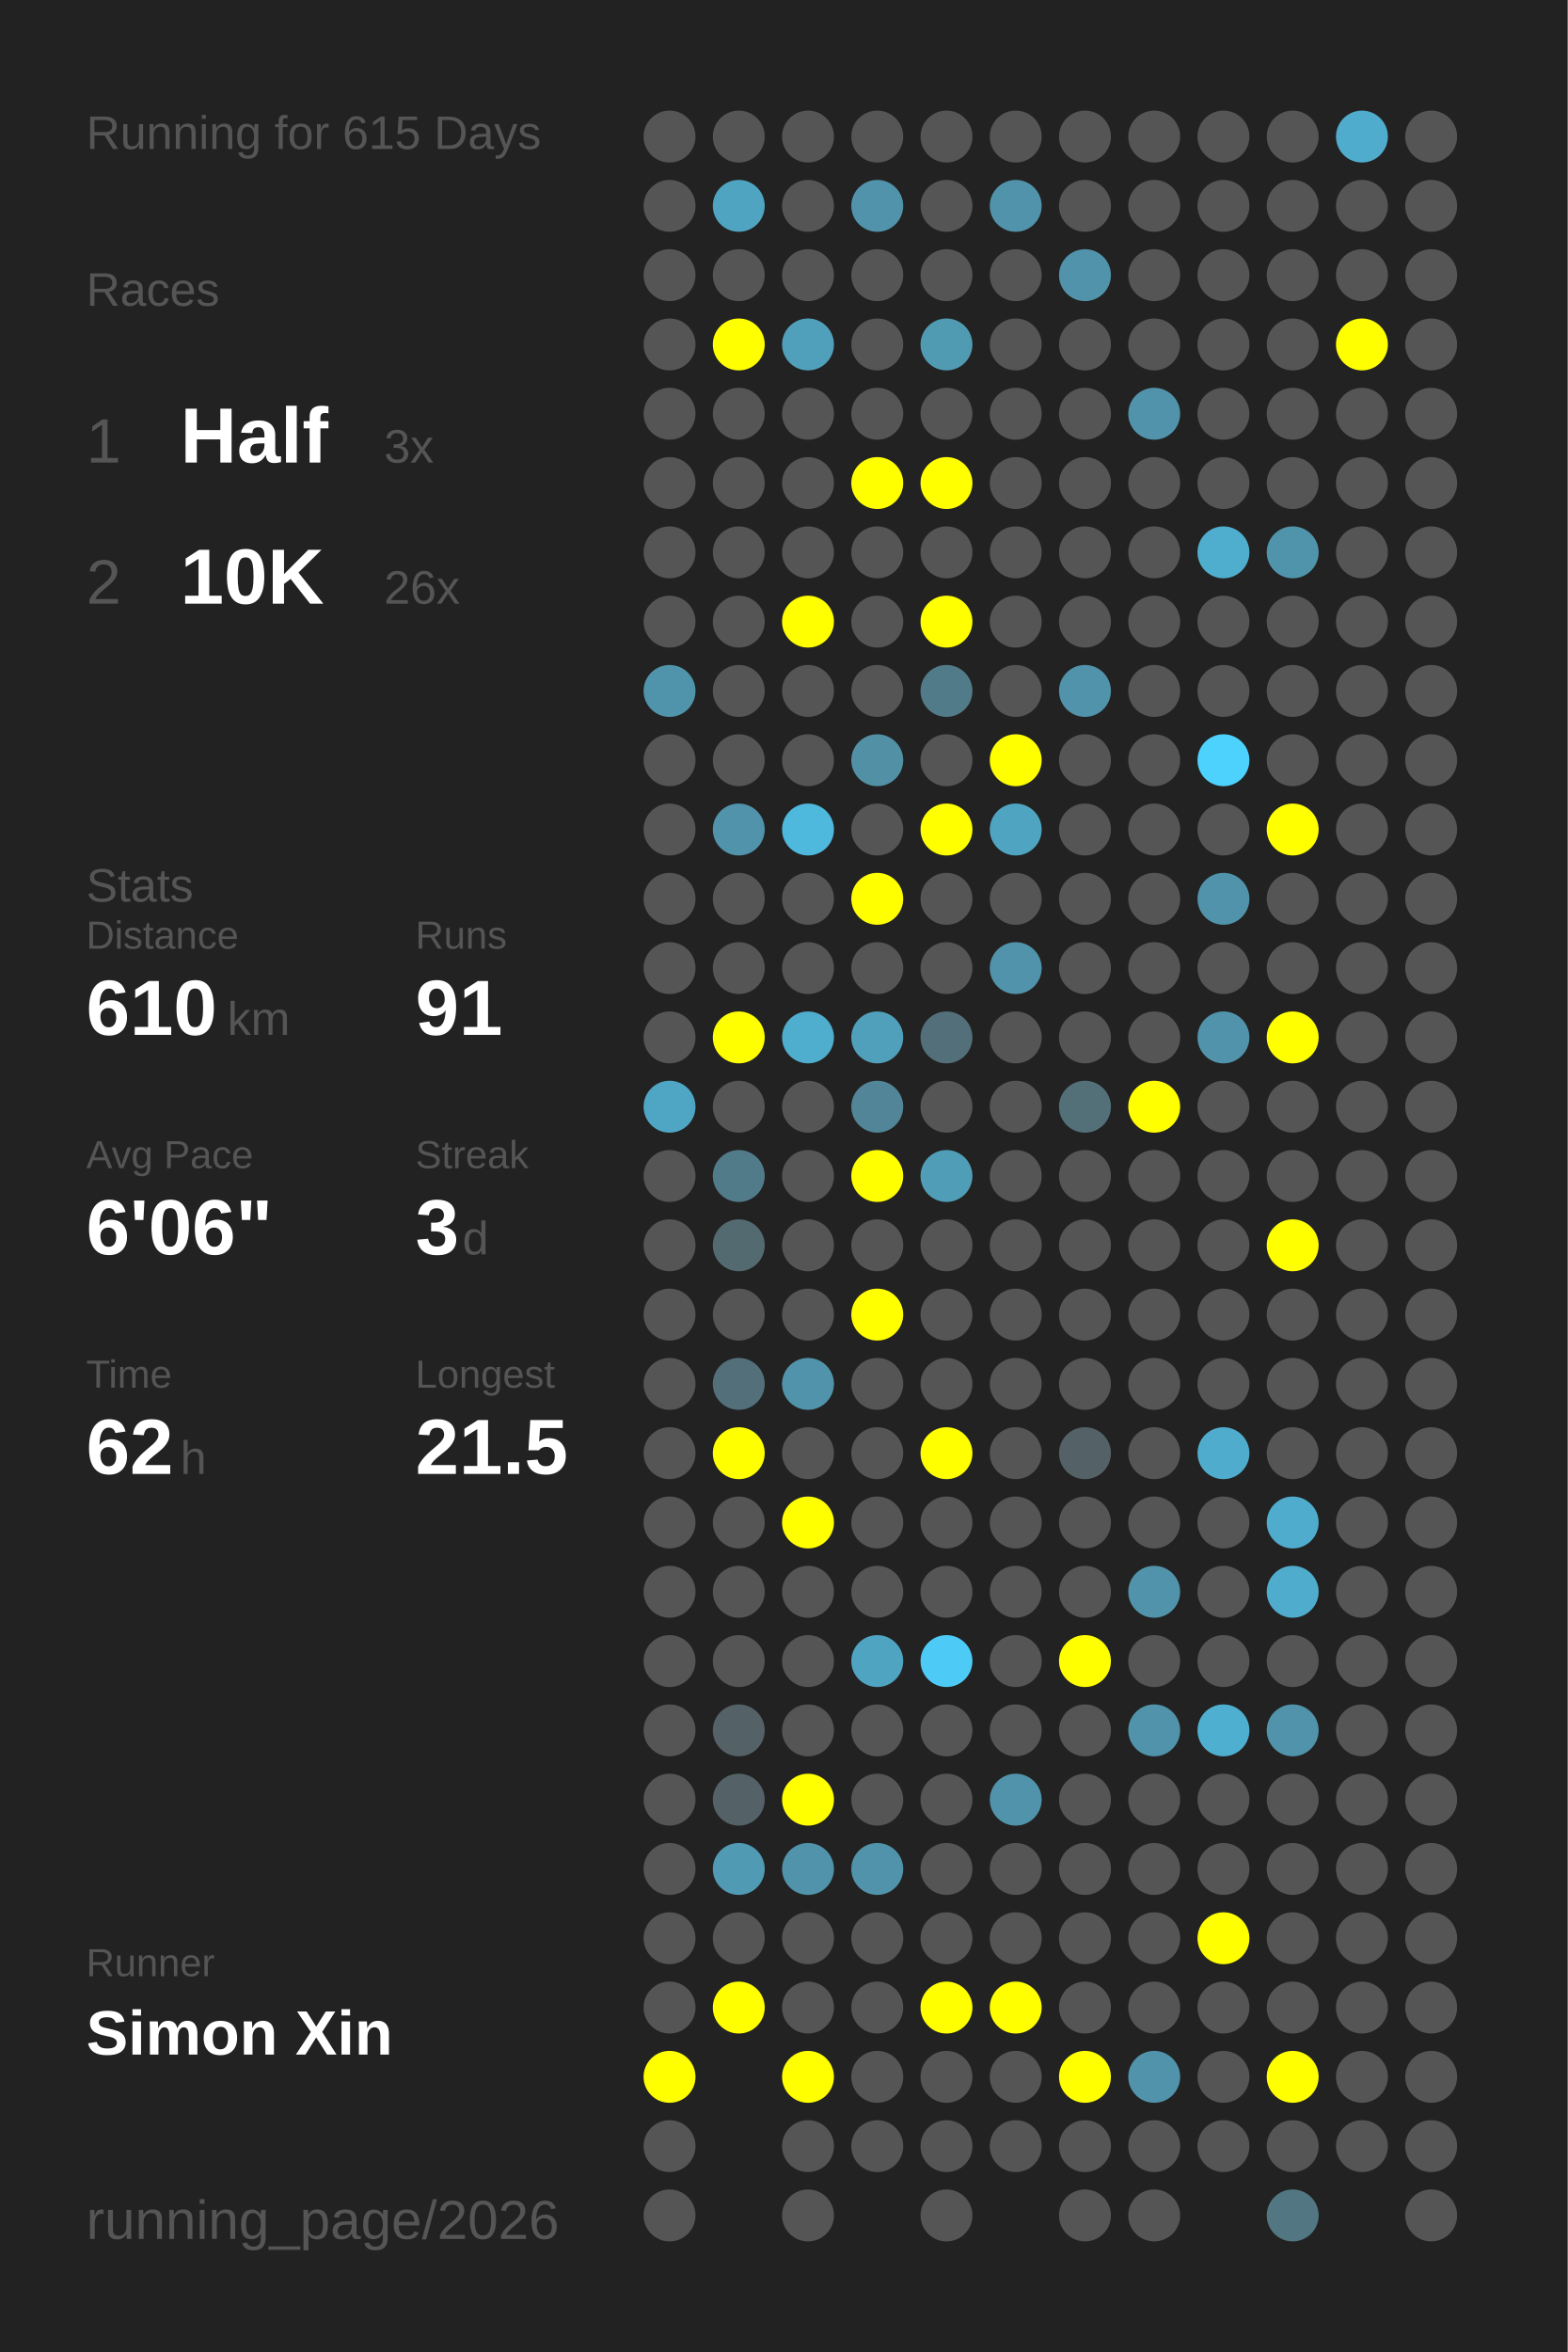
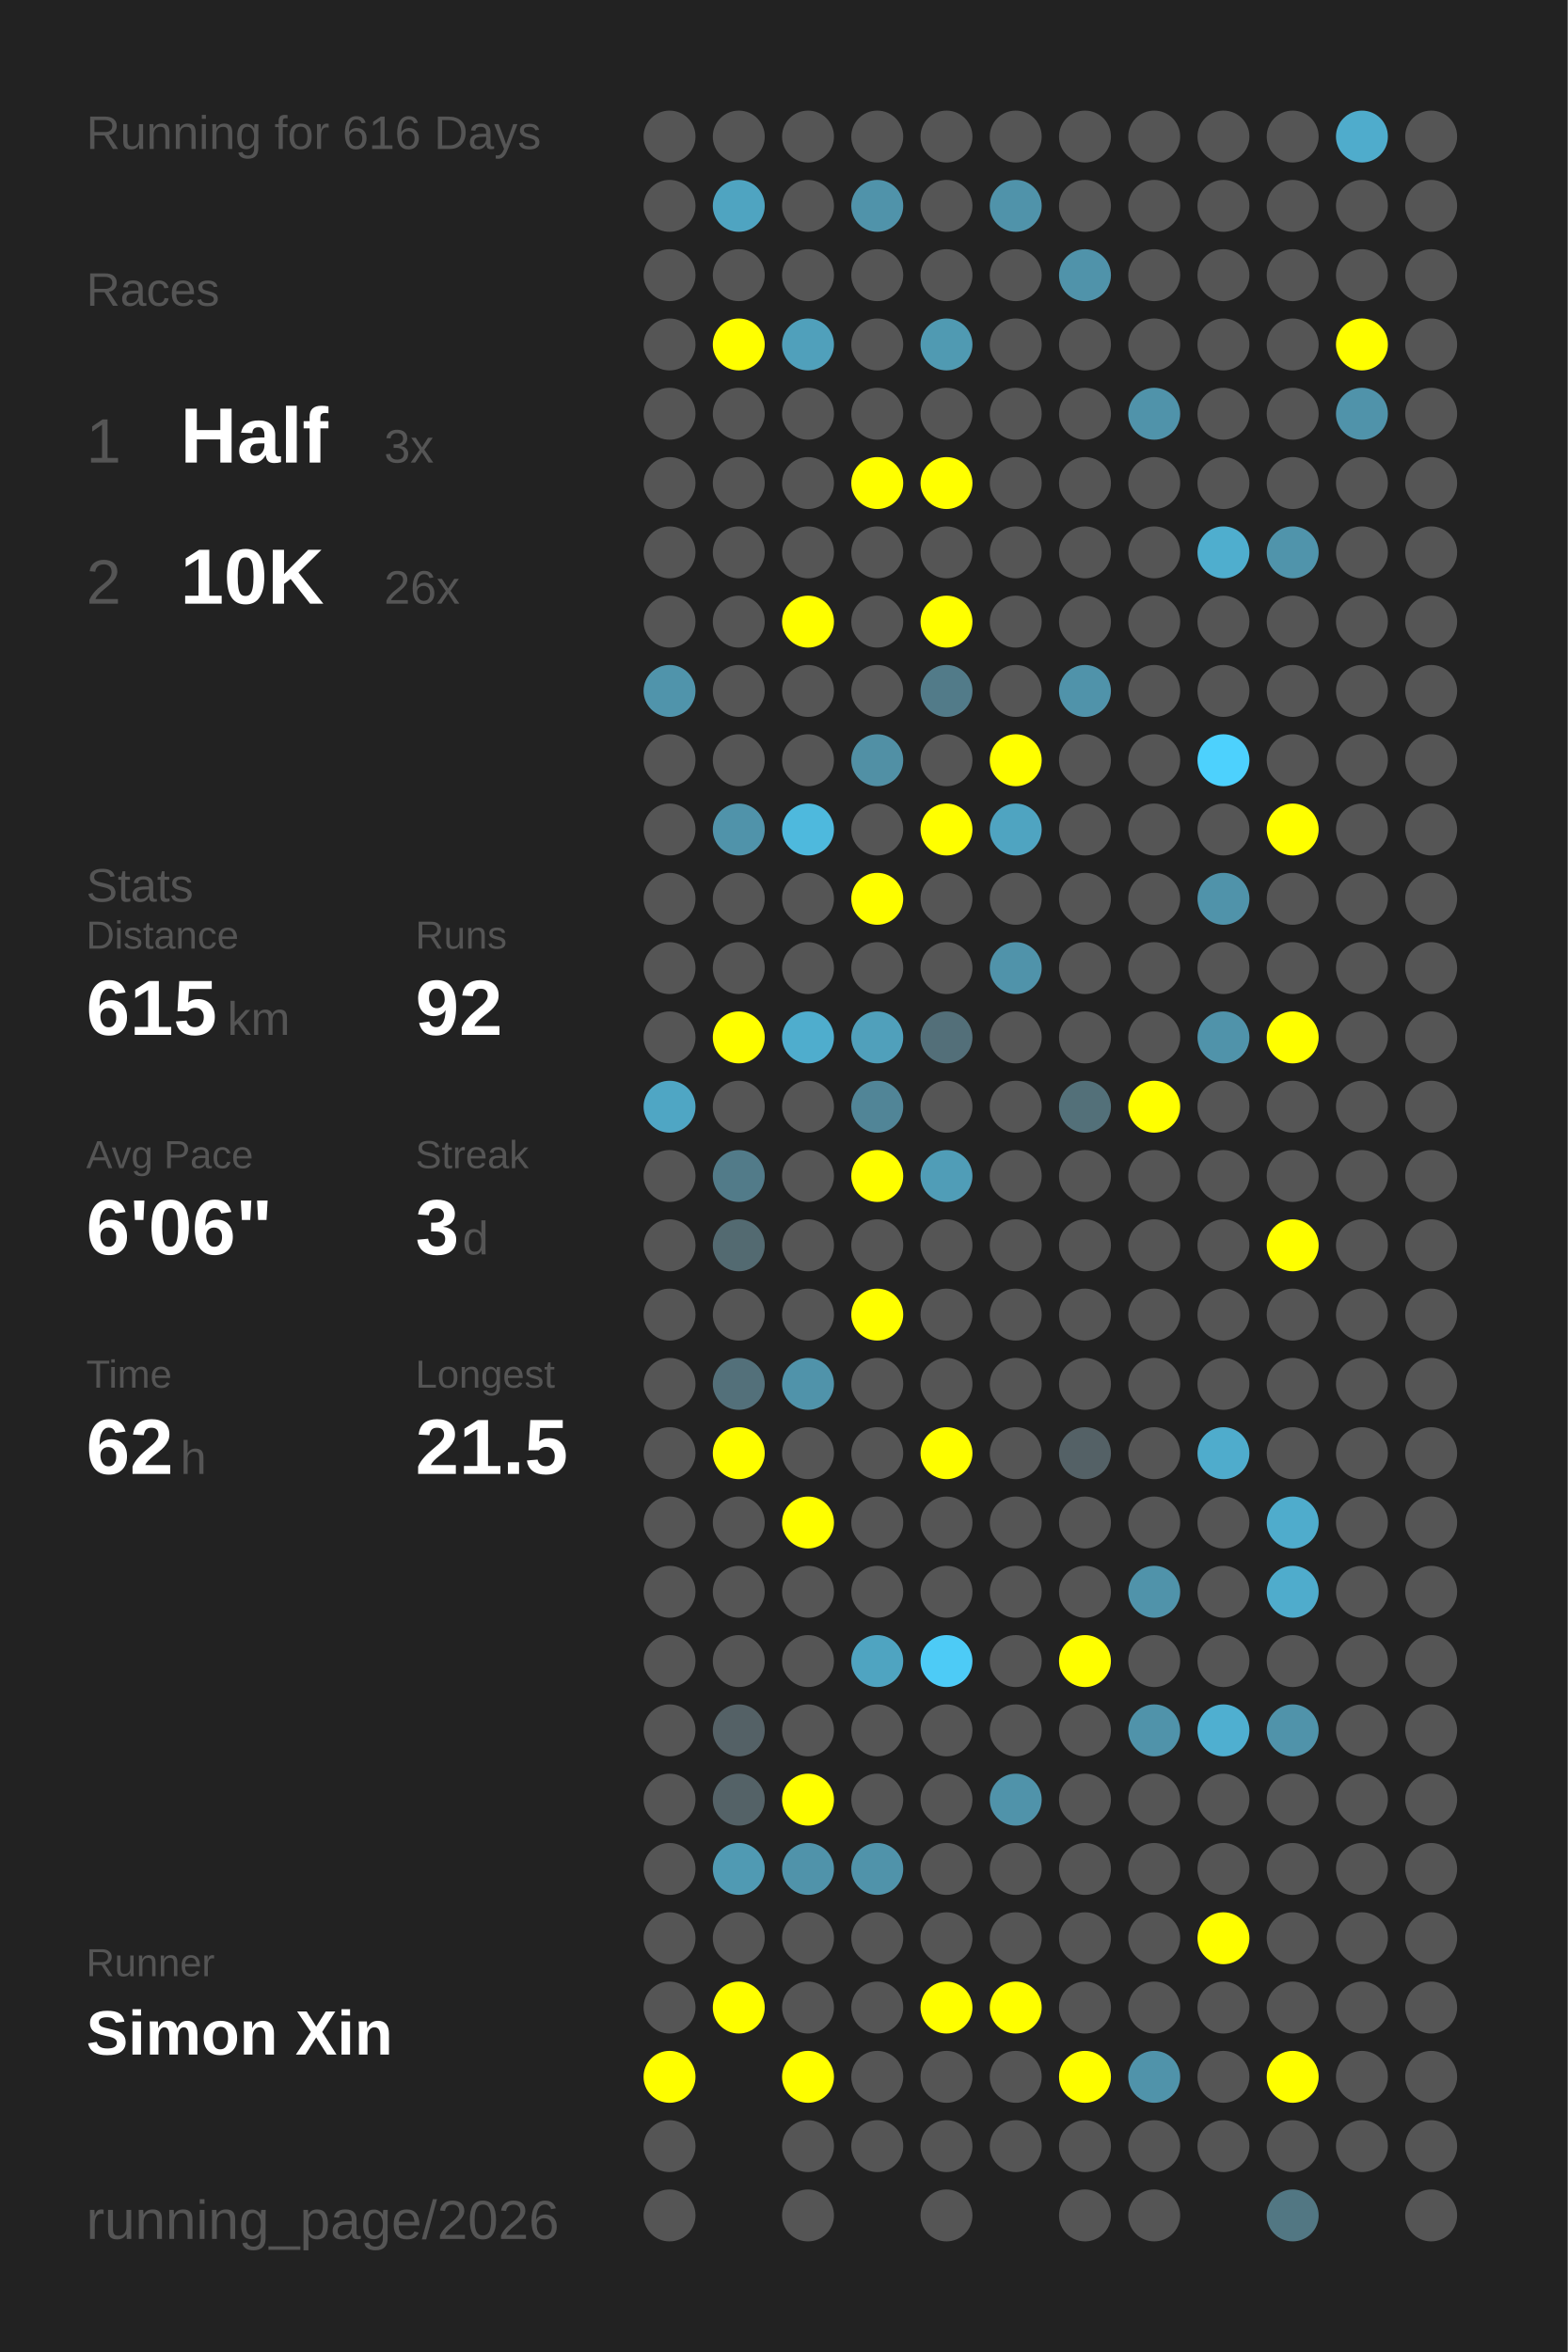
<svg xmlns="http://www.w3.org/2000/svg" baseProfile="full" height="300mm" version="1.1" viewBox="0,0,200,300" width="200mm">
  <defs />
  <rect fill="#222222" height="300" width="200" x="0" y="0" />
-   <text fill="#555555" style="font-size:6px; font-family:Arial;" x="11" y="19">Running for 615 Days</text>
+   <text fill="#555555" style="font-size:6px; font-family:Arial;" x="11" y="19">Running for 616 Days</text>
  <text fill="#555555" style="font-size:6px; font-family:Arial;" x="11" y="39">Races</text>
  <text fill="#555555" style="font-size:8px; font-family:Arial;" x="11" y="59">1</text>
  <text fill="#FFFFFF" style="font-size:10px; font-family:Arial; font-weight:bold;" x="23" y="59">Half</text>
  <text fill="#555555" style="font-size:6px; font-family:Arial;" x="49" y="59">3x</text>
  <text fill="#555555" style="font-size:8px; font-family:Arial;" x="11" y="77">2</text>
  <text fill="#FFFFFF" style="font-size:10px; font-family:Arial; font-weight:bold;" x="23" y="77">10K</text>
  <text fill="#555555" style="font-size:6px; font-family:Arial;" x="49" y="77">26x</text>
  <text fill="#555555" style="font-size:6px; font-family:Arial;" x="11" y="115">Stats</text>
  <text fill="#555555" style="font-size:5px; font-family:Arial;" x="11" y="121">Distance</text>
-   <text fill="#FFFFFF" style="font-size:10px; font-family:Arial; font-weight:bold;" x="11" y="132">610</text>
+   <text fill="#FFFFFF" style="font-size:10px; font-family:Arial; font-weight:bold;" x="11" y="132">615</text>
  <text fill="#555555" style="font-size:6px; font-family:Arial;" x="29" y="132">km</text>
  <text fill="#555555" style="font-size:5px; font-family:Arial;" x="53" y="121">Runs</text>
-   <text fill="#FFFFFF" style="font-size:10px; font-family:Arial; font-weight:bold;" x="53" y="132">91</text>
+   <text fill="#FFFFFF" style="font-size:10px; font-family:Arial; font-weight:bold;" x="53" y="132">92</text>
  <text fill="#555555" style="font-size:5px; font-family:Arial;" x="11" y="149">Avg Pace</text>
  <text fill="#FFFFFF" style="font-size:10px; font-family:Arial; font-weight:bold;" x="11" y="160">6'06"</text>
  <text fill="#555555" style="font-size:5px; font-family:Arial;" x="53" y="149">Streak</text>
  <text fill="#FFFFFF" style="font-size:10px; font-family:Arial; font-weight:bold;" x="53" y="160">3</text>
  <text fill="#555555" style="font-size:6px; font-family:Arial;" x="59" y="160">d</text>
  <text fill="#555555" style="font-size:5px; font-family:Arial;" x="11" y="177">Time</text>
  <text fill="#FFFFFF" style="font-size:10px; font-family:Arial; font-weight:bold;" x="11" y="188">62</text>
  <text fill="#555555" style="font-size:6px; font-family:Arial;" x="23" y="188">h</text>
  <text fill="#555555" style="font-size:5px; font-family:Arial;" x="53" y="177">Longest</text>
  <text fill="#FFFFFF" style="font-size:10px; font-family:Arial; font-weight:bold;" x="53" y="188">21.5</text>
  <text fill="#555555" style="font-size:5px; font-family:Arial;" x="11" y="252.065">Runner</text>
  <text fill="#FFFFFF" style="font-size:8px; font-family:Arial; font-weight:bold;" x="11" y="262.065">Simon Xin</text>
  <text fill="#555555" style="font-size:7px; font-family:Arial;" x="11" y="285.581">running_page/2026</text>
  <circle cx="85.417" cy="17.419" fill="#555555" r="3.312" />
  <circle cx="85.417" cy="26.258" fill="#555555" r="3.312" />
  <circle cx="85.417" cy="35.097" fill="#555555" r="3.312" />
  <circle cx="85.417" cy="43.935" fill="#555555" r="3.312" />
  <circle cx="85.417" cy="52.774" fill="#555555" r="3.312" />
  <circle cx="85.417" cy="61.613" fill="#555555" r="3.312" />
  <circle cx="85.417" cy="70.452" fill="#555555" r="3.312" />
  <circle cx="85.417" cy="79.29" fill="#555555" r="3.312" />
  <circle cx="85.417" cy="88.129" fill="#5094ab" r="3.312" />
  <circle cx="85.417" cy="96.968" fill="#555555" r="3.312" />
  <circle cx="85.417" cy="105.806" fill="#555555" r="3.312" />
  <circle cx="85.417" cy="114.645" fill="#555555" r="3.312" />
  <circle cx="85.417" cy="123.484" fill="#555555" r="3.312" />
  <circle cx="85.417" cy="132.323" fill="#555555" r="3.312" />
  <circle cx="85.417" cy="141.161" fill="#4fa6c4" r="3.312" />
  <circle cx="85.417" cy="150" fill="#555555" r="3.312" />
  <circle cx="85.417" cy="158.839" fill="#555555" r="3.312" />
  <circle cx="85.417" cy="167.677" fill="#555555" r="3.312" />
  <circle cx="85.417" cy="176.516" fill="#555555" r="3.312" />
  <circle cx="85.417" cy="185.355" fill="#555555" r="3.312" />
  <circle cx="85.417" cy="194.194" fill="#555555" r="3.312" />
  <circle cx="85.417" cy="203.032" fill="#555555" r="3.312" />
  <circle cx="85.417" cy="211.871" fill="#555555" r="3.312" />
  <circle cx="85.417" cy="220.71" fill="#555555" r="3.312" />
  <circle cx="85.417" cy="229.548" fill="#555555" r="3.312" />
  <circle cx="85.417" cy="238.387" fill="#555555" r="3.312" />
  <circle cx="85.417" cy="247.226" fill="#555555" r="3.312" />
  <circle cx="85.417" cy="256.065" fill="#555555" r="3.312" />
  <circle cx="85.417" cy="264.903" fill="#FFFF00" r="3.312" />
  <circle cx="85.417" cy="273.742" fill="#555555" r="3.312" />
  <circle cx="85.417" cy="282.581" fill="#555555" r="3.312" />
  <circle cx="94.25" cy="17.419" fill="#555555" r="3.312" />
  <circle cx="94.25" cy="26.258" fill="#4fa4c1" r="3.312" />
  <circle cx="94.25" cy="35.097" fill="#555555" r="3.312" />
  <circle cx="94.25" cy="43.935" fill="#FFFF00" r="3.312" />
  <circle cx="94.25" cy="52.774" fill="#555555" r="3.312" />
  <circle cx="94.25" cy="61.613" fill="#555555" r="3.312" />
  <circle cx="94.25" cy="70.452" fill="#555555" r="3.312" />
  <circle cx="94.25" cy="79.29" fill="#555555" r="3.312" />
  <circle cx="94.25" cy="88.129" fill="#555555" r="3.312" />
  <circle cx="94.25" cy="96.968" fill="#555555" r="3.312" />
  <circle cx="94.25" cy="105.806" fill="#5093aa" r="3.312" />
  <circle cx="94.25" cy="114.645" fill="#555555" r="3.312" />
  <circle cx="94.25" cy="123.484" fill="#555555" r="3.312" />
  <circle cx="94.25" cy="132.323" fill="#FFFF00" r="3.312" />
  <circle cx="94.25" cy="141.161" fill="#555555" r="3.312" />
  <circle cx="94.25" cy="150" fill="#527b89" r="3.312" />
  <circle cx="94.25" cy="158.839" fill="#536a71" r="3.312" />
  <circle cx="94.25" cy="167.677" fill="#555555" r="3.312" />
  <circle cx="94.25" cy="176.516" fill="#53707a" r="3.312" />
  <circle cx="94.25" cy="185.355" fill="#FFFF00" r="3.312" />
  <circle cx="94.25" cy="194.194" fill="#555555" r="3.312" />
  <circle cx="94.25" cy="203.032" fill="#555555" r="3.312" />
  <circle cx="94.25" cy="211.871" fill="#555555" r="3.312" />
  <circle cx="94.25" cy="220.71" fill="#546166" r="3.312" />
  <circle cx="94.25" cy="229.548" fill="#546267" r="3.312" />
  <circle cx="94.25" cy="238.387" fill="#509ab3" r="3.312" />
  <circle cx="94.25" cy="247.226" fill="#555555" r="3.312" />
  <circle cx="94.25" cy="256.065" fill="#FFFF00" r="3.312" />
  <circle cx="103.083" cy="17.419" fill="#555555" r="3.312" />
  <circle cx="103.083" cy="26.258" fill="#555555" r="3.312" />
  <circle cx="103.083" cy="35.097" fill="#555555" r="3.312" />
  <circle cx="103.083" cy="43.935" fill="#50a0bb" r="3.312" />
  <circle cx="103.083" cy="52.774" fill="#555555" r="3.312" />
  <circle cx="103.083" cy="61.613" fill="#555555" r="3.312" />
  <circle cx="103.083" cy="70.452" fill="#555555" r="3.312" />
  <circle cx="103.083" cy="79.29" fill="#FFFF00" r="3.312" />
  <circle cx="103.083" cy="88.129" fill="#555555" r="3.312" />
  <circle cx="103.083" cy="96.968" fill="#555555" r="3.312" />
  <circle cx="103.083" cy="105.806" fill="#4eb9dd" r="3.312" />
  <circle cx="103.083" cy="114.645" fill="#555555" r="3.312" />
  <circle cx="103.083" cy="123.484" fill="#555555" r="3.312" />
  <circle cx="103.083" cy="132.323" fill="#4fadcd" r="3.312" />
  <circle cx="103.083" cy="141.161" fill="#555555" r="3.312" />
  <circle cx="103.083" cy="150" fill="#555555" r="3.312" />
  <circle cx="103.083" cy="158.839" fill="#555555" r="3.312" />
  <circle cx="103.083" cy="167.677" fill="#555555" r="3.312" />
  <circle cx="103.083" cy="176.516" fill="#5093aa" r="3.312" />
  <circle cx="103.083" cy="185.355" fill="#555555" r="3.312" />
  <circle cx="103.083" cy="194.194" fill="#FFFF00" r="3.312" />
  <circle cx="103.083" cy="203.032" fill="#555555" r="3.312" />
  <circle cx="103.083" cy="211.871" fill="#555555" r="3.312" />
  <circle cx="103.083" cy="220.71" fill="#555555" r="3.312" />
  <circle cx="103.083" cy="229.548" fill="#FFFF00" r="3.312" />
  <circle cx="103.083" cy="238.387" fill="#5093aa" r="3.312" />
  <circle cx="103.083" cy="247.226" fill="#555555" r="3.312" />
  <circle cx="103.083" cy="256.065" fill="#555555" r="3.312" />
  <circle cx="103.083" cy="264.903" fill="#FFFF00" r="3.312" />
  <circle cx="103.083" cy="273.742" fill="#555555" r="3.312" />
  <circle cx="103.083" cy="282.581" fill="#555555" r="3.312" />
  <circle cx="111.917" cy="17.419" fill="#555555" r="3.312" />
  <circle cx="111.917" cy="26.258" fill="#5093aa" r="3.312" />
  <circle cx="111.917" cy="35.097" fill="#555555" r="3.312" />
  <circle cx="111.917" cy="43.935" fill="#555555" r="3.312" />
  <circle cx="111.917" cy="52.774" fill="#555555" r="3.312" />
  <circle cx="111.917" cy="61.613" fill="#FFFF00" r="3.312" />
  <circle cx="111.917" cy="70.452" fill="#555555" r="3.312" />
  <circle cx="111.917" cy="79.29" fill="#555555" r="3.312" />
  <circle cx="111.917" cy="88.129" fill="#555555" r="3.312" />
  <circle cx="111.917" cy="96.968" fill="#5190a5" r="3.312" />
  <circle cx="111.917" cy="105.806" fill="#555555" r="3.312" />
  <circle cx="111.917" cy="114.645" fill="#FFFF00" r="3.312" />
  <circle cx="111.917" cy="123.484" fill="#555555" r="3.312" />
  <circle cx="111.917" cy="132.323" fill="#50a0bb" r="3.312" />
  <circle cx="111.917" cy="141.161" fill="#518597" r="3.312" />
  <circle cx="111.917" cy="150" fill="#FFFF00" r="3.312" />
  <circle cx="111.917" cy="158.839" fill="#555555" r="3.312" />
  <circle cx="111.917" cy="167.677" fill="#FFFF00" r="3.312" />
  <circle cx="111.917" cy="176.516" fill="#555555" r="3.312" />
  <circle cx="111.917" cy="185.355" fill="#555555" r="3.312" />
  <circle cx="111.917" cy="194.194" fill="#555555" r="3.312" />
  <circle cx="111.917" cy="203.032" fill="#555555" r="3.312" />
  <circle cx="111.917" cy="211.871" fill="#4fa4c1" r="3.312" />
  <circle cx="111.917" cy="220.71" fill="#555555" r="3.312" />
  <circle cx="111.917" cy="229.548" fill="#555555" r="3.312" />
  <circle cx="111.917" cy="238.387" fill="#5093aa" r="3.312" />
  <circle cx="111.917" cy="247.226" fill="#555555" r="3.312" />
  <circle cx="111.917" cy="256.065" fill="#555555" r="3.312" />
  <circle cx="111.917" cy="264.903" fill="#555555" r="3.312" />
  <circle cx="111.917" cy="273.742" fill="#555555" r="3.312" />
  <circle cx="120.75" cy="17.419" fill="#555555" r="3.312" />
  <circle cx="120.75" cy="26.258" fill="#555555" r="3.312" />
  <circle cx="120.75" cy="35.097" fill="#555555" r="3.312" />
  <circle cx="120.75" cy="43.935" fill="#509ab2" r="3.312" />
  <circle cx="120.75" cy="52.774" fill="#555555" r="3.312" />
  <circle cx="120.75" cy="61.613" fill="#FFFF00" r="3.312" />
  <circle cx="120.75" cy="70.452" fill="#555555" r="3.312" />
  <circle cx="120.75" cy="79.29" fill="#FFFF00" r="3.312" />
  <circle cx="120.75" cy="88.129" fill="#527b89" r="3.312" />
  <circle cx="120.75" cy="96.968" fill="#555555" r="3.312" />
  <circle cx="120.75" cy="105.806" fill="#FFFF00" r="3.312" />
  <circle cx="120.75" cy="114.645" fill="#555555" r="3.312" />
  <circle cx="120.75" cy="123.484" fill="#555555" r="3.312" />
  <circle cx="120.75" cy="132.323" fill="#536f79" r="3.312" />
  <circle cx="120.75" cy="141.161" fill="#555555" r="3.312" />
  <circle cx="120.75" cy="150" fill="#509db7" r="3.312" />
  <circle cx="120.75" cy="158.839" fill="#555555" r="3.312" />
  <circle cx="120.75" cy="167.677" fill="#555555" r="3.312" />
  <circle cx="120.75" cy="176.516" fill="#555555" r="3.312" />
  <circle cx="120.75" cy="185.355" fill="#FFFF00" r="3.312" />
  <circle cx="120.75" cy="194.194" fill="#555555" r="3.312" />
  <circle cx="120.75" cy="203.032" fill="#555555" r="3.312" />
  <circle cx="120.75" cy="211.871" fill="#4dcbf6" r="3.312" />
  <circle cx="120.75" cy="220.71" fill="#555555" r="3.312" />
  <circle cx="120.75" cy="229.548" fill="#555555" r="3.312" />
  <circle cx="120.75" cy="238.387" fill="#555555" r="3.312" />
  <circle cx="120.75" cy="247.226" fill="#555555" r="3.312" />
  <circle cx="120.75" cy="256.065" fill="#FFFF00" r="3.312" />
  <circle cx="120.75" cy="264.903" fill="#555555" r="3.312" />
  <circle cx="120.75" cy="273.742" fill="#555555" r="3.312" />
  <circle cx="120.75" cy="282.581" fill="#555555" r="3.312" />
  <circle cx="129.583" cy="17.419" fill="#555555" r="3.312" />
  <circle cx="129.583" cy="26.258" fill="#5093aa" r="3.312" />
  <circle cx="129.583" cy="35.097" fill="#555555" r="3.312" />
  <circle cx="129.583" cy="43.935" fill="#555555" r="3.312" />
  <circle cx="129.583" cy="52.774" fill="#555555" r="3.312" />
  <circle cx="129.583" cy="61.613" fill="#555555" r="3.312" />
  <circle cx="129.583" cy="70.452" fill="#555555" r="3.312" />
  <circle cx="129.583" cy="79.29" fill="#555555" r="3.312" />
  <circle cx="129.583" cy="88.129" fill="#555555" r="3.312" />
  <circle cx="129.583" cy="96.968" fill="#FFFF00" r="3.312" />
  <circle cx="129.583" cy="105.806" fill="#4fa4c1" r="3.312" />
  <circle cx="129.583" cy="114.645" fill="#555555" r="3.312" />
  <circle cx="129.583" cy="123.484" fill="#5093aa" r="3.312" />
  <circle cx="129.583" cy="132.323" fill="#555555" r="3.312" />
  <circle cx="129.583" cy="141.161" fill="#555555" r="3.312" />
  <circle cx="129.583" cy="150" fill="#555555" r="3.312" />
  <circle cx="129.583" cy="158.839" fill="#555555" r="3.312" />
  <circle cx="129.583" cy="167.677" fill="#555555" r="3.312" />
  <circle cx="129.583" cy="176.516" fill="#555555" r="3.312" />
  <circle cx="129.583" cy="185.355" fill="#555555" r="3.312" />
  <circle cx="129.583" cy="194.194" fill="#555555" r="3.312" />
  <circle cx="129.583" cy="203.032" fill="#555555" r="3.312" />
  <circle cx="129.583" cy="211.871" fill="#555555" r="3.312" />
  <circle cx="129.583" cy="220.71" fill="#555555" r="3.312" />
  <circle cx="129.583" cy="229.548" fill="#5093aa" r="3.312" />
  <circle cx="129.583" cy="238.387" fill="#555555" r="3.312" />
  <circle cx="129.583" cy="247.226" fill="#555555" r="3.312" />
  <circle cx="129.583" cy="256.065" fill="#FFFF00" r="3.312" />
  <circle cx="129.583" cy="264.903" fill="#555555" r="3.312" />
  <circle cx="129.583" cy="273.742" fill="#555555" r="3.312" />
  <circle cx="138.417" cy="17.419" fill="#555555" r="3.312" />
  <circle cx="138.417" cy="26.258" fill="#555555" r="3.312" />
  <circle cx="138.417" cy="35.097" fill="#5093aa" r="3.312" />
  <circle cx="138.417" cy="43.935" fill="#555555" r="3.312" />
  <circle cx="138.417" cy="52.774" fill="#555555" r="3.312" />
  <circle cx="138.417" cy="61.613" fill="#555555" r="3.312" />
  <circle cx="138.417" cy="70.452" fill="#555555" r="3.312" />
  <circle cx="138.417" cy="79.29" fill="#555555" r="3.312" />
  <circle cx="138.417" cy="88.129" fill="#5093aa" r="3.312" />
  <circle cx="138.417" cy="96.968" fill="#555555" r="3.312" />
  <circle cx="138.417" cy="105.806" fill="#555555" r="3.312" />
  <circle cx="138.417" cy="114.645" fill="#555555" r="3.312" />
  <circle cx="138.417" cy="123.484" fill="#555555" r="3.312" />
  <circle cx="138.417" cy="132.323" fill="#555555" r="3.312" />
  <circle cx="138.417" cy="141.161" fill="#537079" r="3.312" />
  <circle cx="138.417" cy="150" fill="#555555" r="3.312" />
  <circle cx="138.417" cy="158.839" fill="#555555" r="3.312" />
  <circle cx="138.417" cy="167.677" fill="#555555" r="3.312" />
  <circle cx="138.417" cy="176.516" fill="#555555" r="3.312" />
  <circle cx="138.417" cy="185.355" fill="#546166" r="3.312" />
  <circle cx="138.417" cy="194.194" fill="#555555" r="3.312" />
  <circle cx="138.417" cy="203.032" fill="#555555" r="3.312" />
  <circle cx="138.417" cy="211.871" fill="#FFFF00" r="3.312" />
  <circle cx="138.417" cy="220.71" fill="#555555" r="3.312" />
  <circle cx="138.417" cy="229.548" fill="#555555" r="3.312" />
  <circle cx="138.417" cy="238.387" fill="#555555" r="3.312" />
  <circle cx="138.417" cy="247.226" fill="#555555" r="3.312" />
  <circle cx="138.417" cy="256.065" fill="#555555" r="3.312" />
  <circle cx="138.417" cy="264.903" fill="#FFFF00" r="3.312" />
  <circle cx="138.417" cy="273.742" fill="#555555" r="3.312" />
  <circle cx="138.417" cy="282.581" fill="#555555" r="3.312" />
  <circle cx="147.25" cy="17.419" fill="#555555" r="3.312" />
  <circle cx="147.25" cy="26.258" fill="#555555" r="3.312" />
  <circle cx="147.25" cy="35.097" fill="#555555" r="3.312" />
  <circle cx="147.25" cy="43.935" fill="#555555" r="3.312" />
  <circle cx="147.25" cy="52.774" fill="#5093aa" r="3.312" />
  <circle cx="147.25" cy="61.613" fill="#555555" r="3.312" />
  <circle cx="147.25" cy="70.452" fill="#555555" r="3.312" />
  <circle cx="147.25" cy="79.29" fill="#555555" r="3.312" />
  <circle cx="147.25" cy="88.129" fill="#555555" r="3.312" />
  <circle cx="147.25" cy="96.968" fill="#555555" r="3.312" />
  <circle cx="147.25" cy="105.806" fill="#555555" r="3.312" />
  <circle cx="147.25" cy="114.645" fill="#555555" r="3.312" />
  <circle cx="147.25" cy="123.484" fill="#555555" r="3.312" />
  <circle cx="147.25" cy="132.323" fill="#555555" r="3.312" />
  <circle cx="147.25" cy="141.161" fill="#FFFF00" r="3.312" />
  <circle cx="147.25" cy="150" fill="#555555" r="3.312" />
  <circle cx="147.25" cy="158.839" fill="#555555" r="3.312" />
  <circle cx="147.25" cy="167.677" fill="#555555" r="3.312" />
  <circle cx="147.25" cy="176.516" fill="#555555" r="3.312" />
  <circle cx="147.25" cy="185.355" fill="#555555" r="3.312" />
  <circle cx="147.25" cy="194.194" fill="#555555" r="3.312" />
  <circle cx="147.25" cy="203.032" fill="#5093aa" r="3.312" />
  <circle cx="147.25" cy="211.871" fill="#555555" r="3.312" />
  <circle cx="147.25" cy="220.71" fill="#5093aa" r="3.312" />
  <circle cx="147.25" cy="229.548" fill="#555555" r="3.312" />
  <circle cx="147.25" cy="238.387" fill="#555555" r="3.312" />
  <circle cx="147.25" cy="247.226" fill="#555555" r="3.312" />
  <circle cx="147.25" cy="256.065" fill="#555555" r="3.312" />
  <circle cx="147.25" cy="264.903" fill="#5093aa" r="3.312" />
  <circle cx="147.25" cy="273.742" fill="#555555" r="3.312" />
  <circle cx="147.25" cy="282.581" fill="#555555" r="3.312" />
  <circle cx="156.083" cy="17.419" fill="#555555" r="3.312" />
  <circle cx="156.083" cy="26.258" fill="#555555" r="3.312" />
  <circle cx="156.083" cy="35.097" fill="#555555" r="3.312" />
  <circle cx="156.083" cy="43.935" fill="#555555" r="3.312" />
  <circle cx="156.083" cy="52.774" fill="#555555" r="3.312" />
  <circle cx="156.083" cy="61.613" fill="#555555" r="3.312" />
  <circle cx="156.083" cy="70.452" fill="#4faece" r="3.312" />
  <circle cx="156.083" cy="79.29" fill="#555555" r="3.312" />
  <circle cx="156.083" cy="88.129" fill="#555555" r="3.312" />
  <circle cx="156.083" cy="96.968" fill="#4dd1fd" r="3.312" />
  <circle cx="156.083" cy="105.806" fill="#555555" r="3.312" />
  <circle cx="156.083" cy="114.645" fill="#5093aa" r="3.312" />
  <circle cx="156.083" cy="123.484" fill="#555555" r="3.312" />
  <circle cx="156.083" cy="132.323" fill="#5093aa" r="3.312" />
  <circle cx="156.083" cy="141.161" fill="#555555" r="3.312" />
  <circle cx="156.083" cy="150" fill="#555555" r="3.312" />
  <circle cx="156.083" cy="158.839" fill="#555555" r="3.312" />
  <circle cx="156.083" cy="167.677" fill="#555555" r="3.312" />
  <circle cx="156.083" cy="176.516" fill="#555555" r="3.312" />
  <circle cx="156.083" cy="185.355" fill="#4faccc" r="3.312" />
  <circle cx="156.083" cy="194.194" fill="#555555" r="3.312" />
  <circle cx="156.083" cy="203.032" fill="#555555" r="3.312" />
  <circle cx="156.083" cy="211.871" fill="#555555" r="3.312" />
  <circle cx="156.083" cy="220.71" fill="#4fafd0" r="3.312" />
  <circle cx="156.083" cy="229.548" fill="#555555" r="3.312" />
  <circle cx="156.083" cy="238.387" fill="#555555" r="3.312" />
  <circle cx="156.083" cy="247.226" fill="#FFFF00" r="3.312" />
  <circle cx="156.083" cy="256.065" fill="#555555" r="3.312" />
  <circle cx="156.083" cy="264.903" fill="#555555" r="3.312" />
  <circle cx="156.083" cy="273.742" fill="#555555" r="3.312" />
  <circle cx="164.917" cy="17.419" fill="#555555" r="3.312" />
  <circle cx="164.917" cy="26.258" fill="#555555" r="3.312" />
  <circle cx="164.917" cy="35.097" fill="#555555" r="3.312" />
  <circle cx="164.917" cy="43.935" fill="#555555" r="3.312" />
  <circle cx="164.917" cy="52.774" fill="#555555" r="3.312" />
  <circle cx="164.917" cy="61.613" fill="#555555" r="3.312" />
  <circle cx="164.917" cy="70.452" fill="#5094ab" r="3.312" />
  <circle cx="164.917" cy="79.29" fill="#555555" r="3.312" />
  <circle cx="164.917" cy="88.129" fill="#555555" r="3.312" />
  <circle cx="164.917" cy="96.968" fill="#555555" r="3.312" />
  <circle cx="164.917" cy="105.806" fill="#FFFF00" r="3.312" />
  <circle cx="164.917" cy="114.645" fill="#555555" r="3.312" />
  <circle cx="164.917" cy="123.484" fill="#555555" r="3.312" />
  <circle cx="164.917" cy="132.323" fill="#FFFF00" r="3.312" />
  <circle cx="164.917" cy="141.161" fill="#555555" r="3.312" />
  <circle cx="164.917" cy="150" fill="#555555" r="3.312" />
  <circle cx="164.917" cy="158.839" fill="#FFFF00" r="3.312" />
  <circle cx="164.917" cy="167.677" fill="#555555" r="3.312" />
  <circle cx="164.917" cy="176.516" fill="#555555" r="3.312" />
  <circle cx="164.917" cy="185.355" fill="#555555" r="3.312" />
  <circle cx="164.917" cy="194.194" fill="#4faccc" r="3.312" />
  <circle cx="164.917" cy="203.032" fill="#4faccc" r="3.312" />
  <circle cx="164.917" cy="211.871" fill="#555555" r="3.312" />
  <circle cx="164.917" cy="220.71" fill="#5093aa" r="3.312" />
  <circle cx="164.917" cy="229.548" fill="#555555" r="3.312" />
  <circle cx="164.917" cy="238.387" fill="#555555" r="3.312" />
  <circle cx="164.917" cy="247.226" fill="#555555" r="3.312" />
  <circle cx="164.917" cy="256.065" fill="#555555" r="3.312" />
  <circle cx="164.917" cy="264.903" fill="#FFFF00" r="3.312" />
  <circle cx="164.917" cy="273.742" fill="#555555" r="3.312" />
  <circle cx="164.917" cy="282.581" fill="#527783" r="3.312" />
  <circle cx="173.75" cy="17.419" fill="#4faccc" r="3.312" />
  <circle cx="173.75" cy="26.258" fill="#555555" r="3.312" />
  <circle cx="173.75" cy="35.097" fill="#555555" r="3.312" />
  <circle cx="173.75" cy="43.935" fill="#FFFF00" r="3.312" />
-   <circle cx="173.75" cy="52.774" fill="#555555" r="3.312" />
+   <circle cx="173.75" cy="52.774" fill="#5093aa" r="3.312" />
  <circle cx="173.75" cy="61.613" fill="#555555" r="3.312" />
  <circle cx="173.75" cy="70.452" fill="#555555" r="3.312" />
  <circle cx="173.75" cy="79.29" fill="#555555" r="3.312" />
  <circle cx="173.75" cy="88.129" fill="#555555" r="3.312" />
  <circle cx="173.75" cy="96.968" fill="#555555" r="3.312" />
  <circle cx="173.75" cy="105.806" fill="#555555" r="3.312" />
  <circle cx="173.75" cy="114.645" fill="#555555" r="3.312" />
  <circle cx="173.75" cy="123.484" fill="#555555" r="3.312" />
  <circle cx="173.75" cy="132.323" fill="#555555" r="3.312" />
  <circle cx="173.75" cy="141.161" fill="#555555" r="3.312" />
  <circle cx="173.75" cy="150" fill="#555555" r="3.312" />
  <circle cx="173.75" cy="158.839" fill="#555555" r="3.312" />
  <circle cx="173.75" cy="167.677" fill="#555555" r="3.312" />
  <circle cx="173.75" cy="176.516" fill="#555555" r="3.312" />
  <circle cx="173.75" cy="185.355" fill="#555555" r="3.312" />
  <circle cx="173.75" cy="194.194" fill="#555555" r="3.312" />
  <circle cx="173.75" cy="203.032" fill="#555555" r="3.312" />
  <circle cx="173.75" cy="211.871" fill="#555555" r="3.312" />
  <circle cx="173.75" cy="220.71" fill="#555555" r="3.312" />
  <circle cx="173.75" cy="229.548" fill="#555555" r="3.312" />
  <circle cx="173.75" cy="238.387" fill="#555555" r="3.312" />
  <circle cx="173.75" cy="247.226" fill="#555555" r="3.312" />
  <circle cx="173.75" cy="256.065" fill="#555555" r="3.312" />
  <circle cx="173.75" cy="264.903" fill="#555555" r="3.312" />
  <circle cx="173.75" cy="273.742" fill="#555555" r="3.312" />
  <circle cx="182.583" cy="17.419" fill="#555555" r="3.312" />
  <circle cx="182.583" cy="26.258" fill="#555555" r="3.312" />
  <circle cx="182.583" cy="35.097" fill="#555555" r="3.312" />
  <circle cx="182.583" cy="43.935" fill="#555555" r="3.312" />
  <circle cx="182.583" cy="52.774" fill="#555555" r="3.312" />
  <circle cx="182.583" cy="61.613" fill="#555555" r="3.312" />
  <circle cx="182.583" cy="70.452" fill="#555555" r="3.312" />
  <circle cx="182.583" cy="79.29" fill="#555555" r="3.312" />
  <circle cx="182.583" cy="88.129" fill="#555555" r="3.312" />
  <circle cx="182.583" cy="96.968" fill="#555555" r="3.312" />
  <circle cx="182.583" cy="105.806" fill="#555555" r="3.312" />
  <circle cx="182.583" cy="114.645" fill="#555555" r="3.312" />
  <circle cx="182.583" cy="123.484" fill="#555555" r="3.312" />
  <circle cx="182.583" cy="132.323" fill="#555555" r="3.312" />
  <circle cx="182.583" cy="141.161" fill="#555555" r="3.312" />
  <circle cx="182.583" cy="150" fill="#555555" r="3.312" />
  <circle cx="182.583" cy="158.839" fill="#555555" r="3.312" />
  <circle cx="182.583" cy="167.677" fill="#555555" r="3.312" />
  <circle cx="182.583" cy="176.516" fill="#555555" r="3.312" />
  <circle cx="182.583" cy="185.355" fill="#555555" r="3.312" />
  <circle cx="182.583" cy="194.194" fill="#555555" r="3.312" />
  <circle cx="182.583" cy="203.032" fill="#555555" r="3.312" />
  <circle cx="182.583" cy="211.871" fill="#555555" r="3.312" />
  <circle cx="182.583" cy="220.71" fill="#555555" r="3.312" />
  <circle cx="182.583" cy="229.548" fill="#555555" r="3.312" />
  <circle cx="182.583" cy="238.387" fill="#555555" r="3.312" />
  <circle cx="182.583" cy="247.226" fill="#555555" r="3.312" />
  <circle cx="182.583" cy="256.065" fill="#555555" r="3.312" />
  <circle cx="182.583" cy="264.903" fill="#555555" r="3.312" />
  <circle cx="182.583" cy="273.742" fill="#555555" r="3.312" />
  <circle cx="182.583" cy="282.581" fill="#555555" r="3.312" />
</svg>
